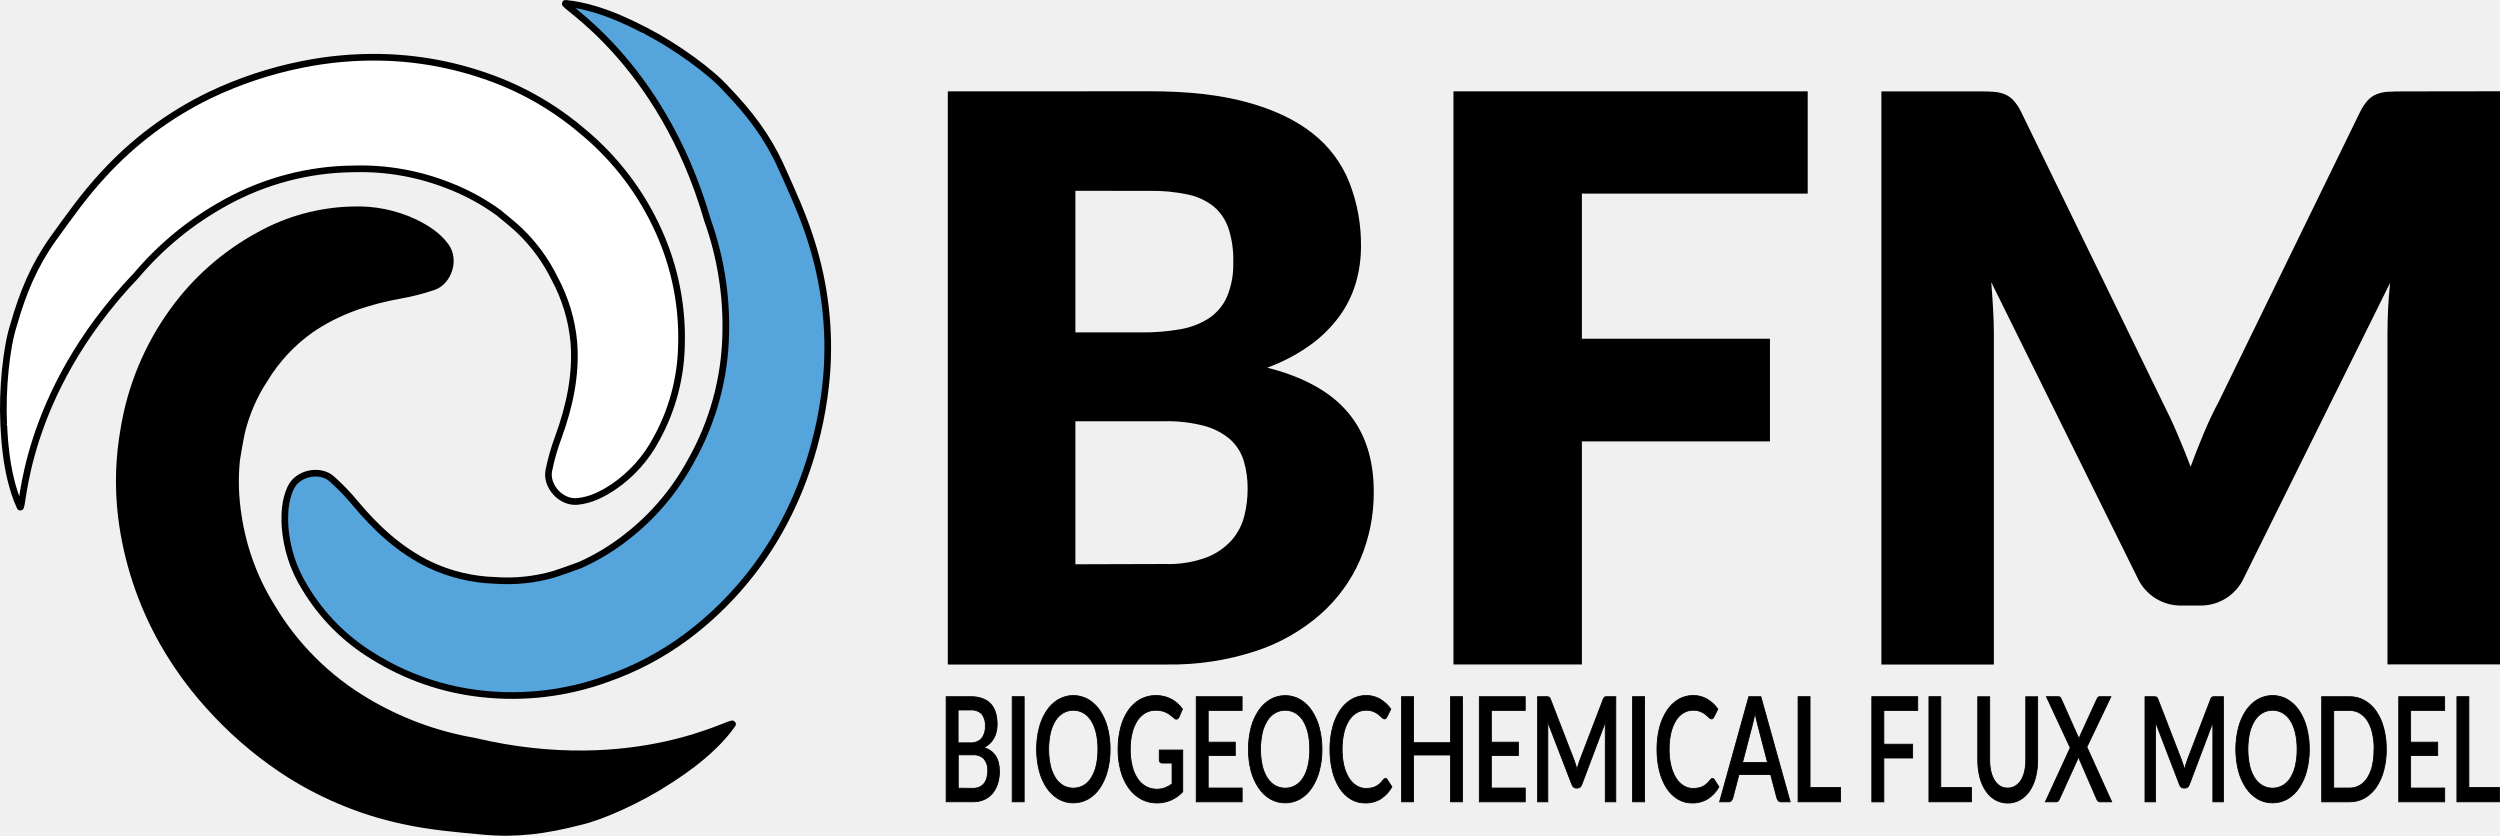
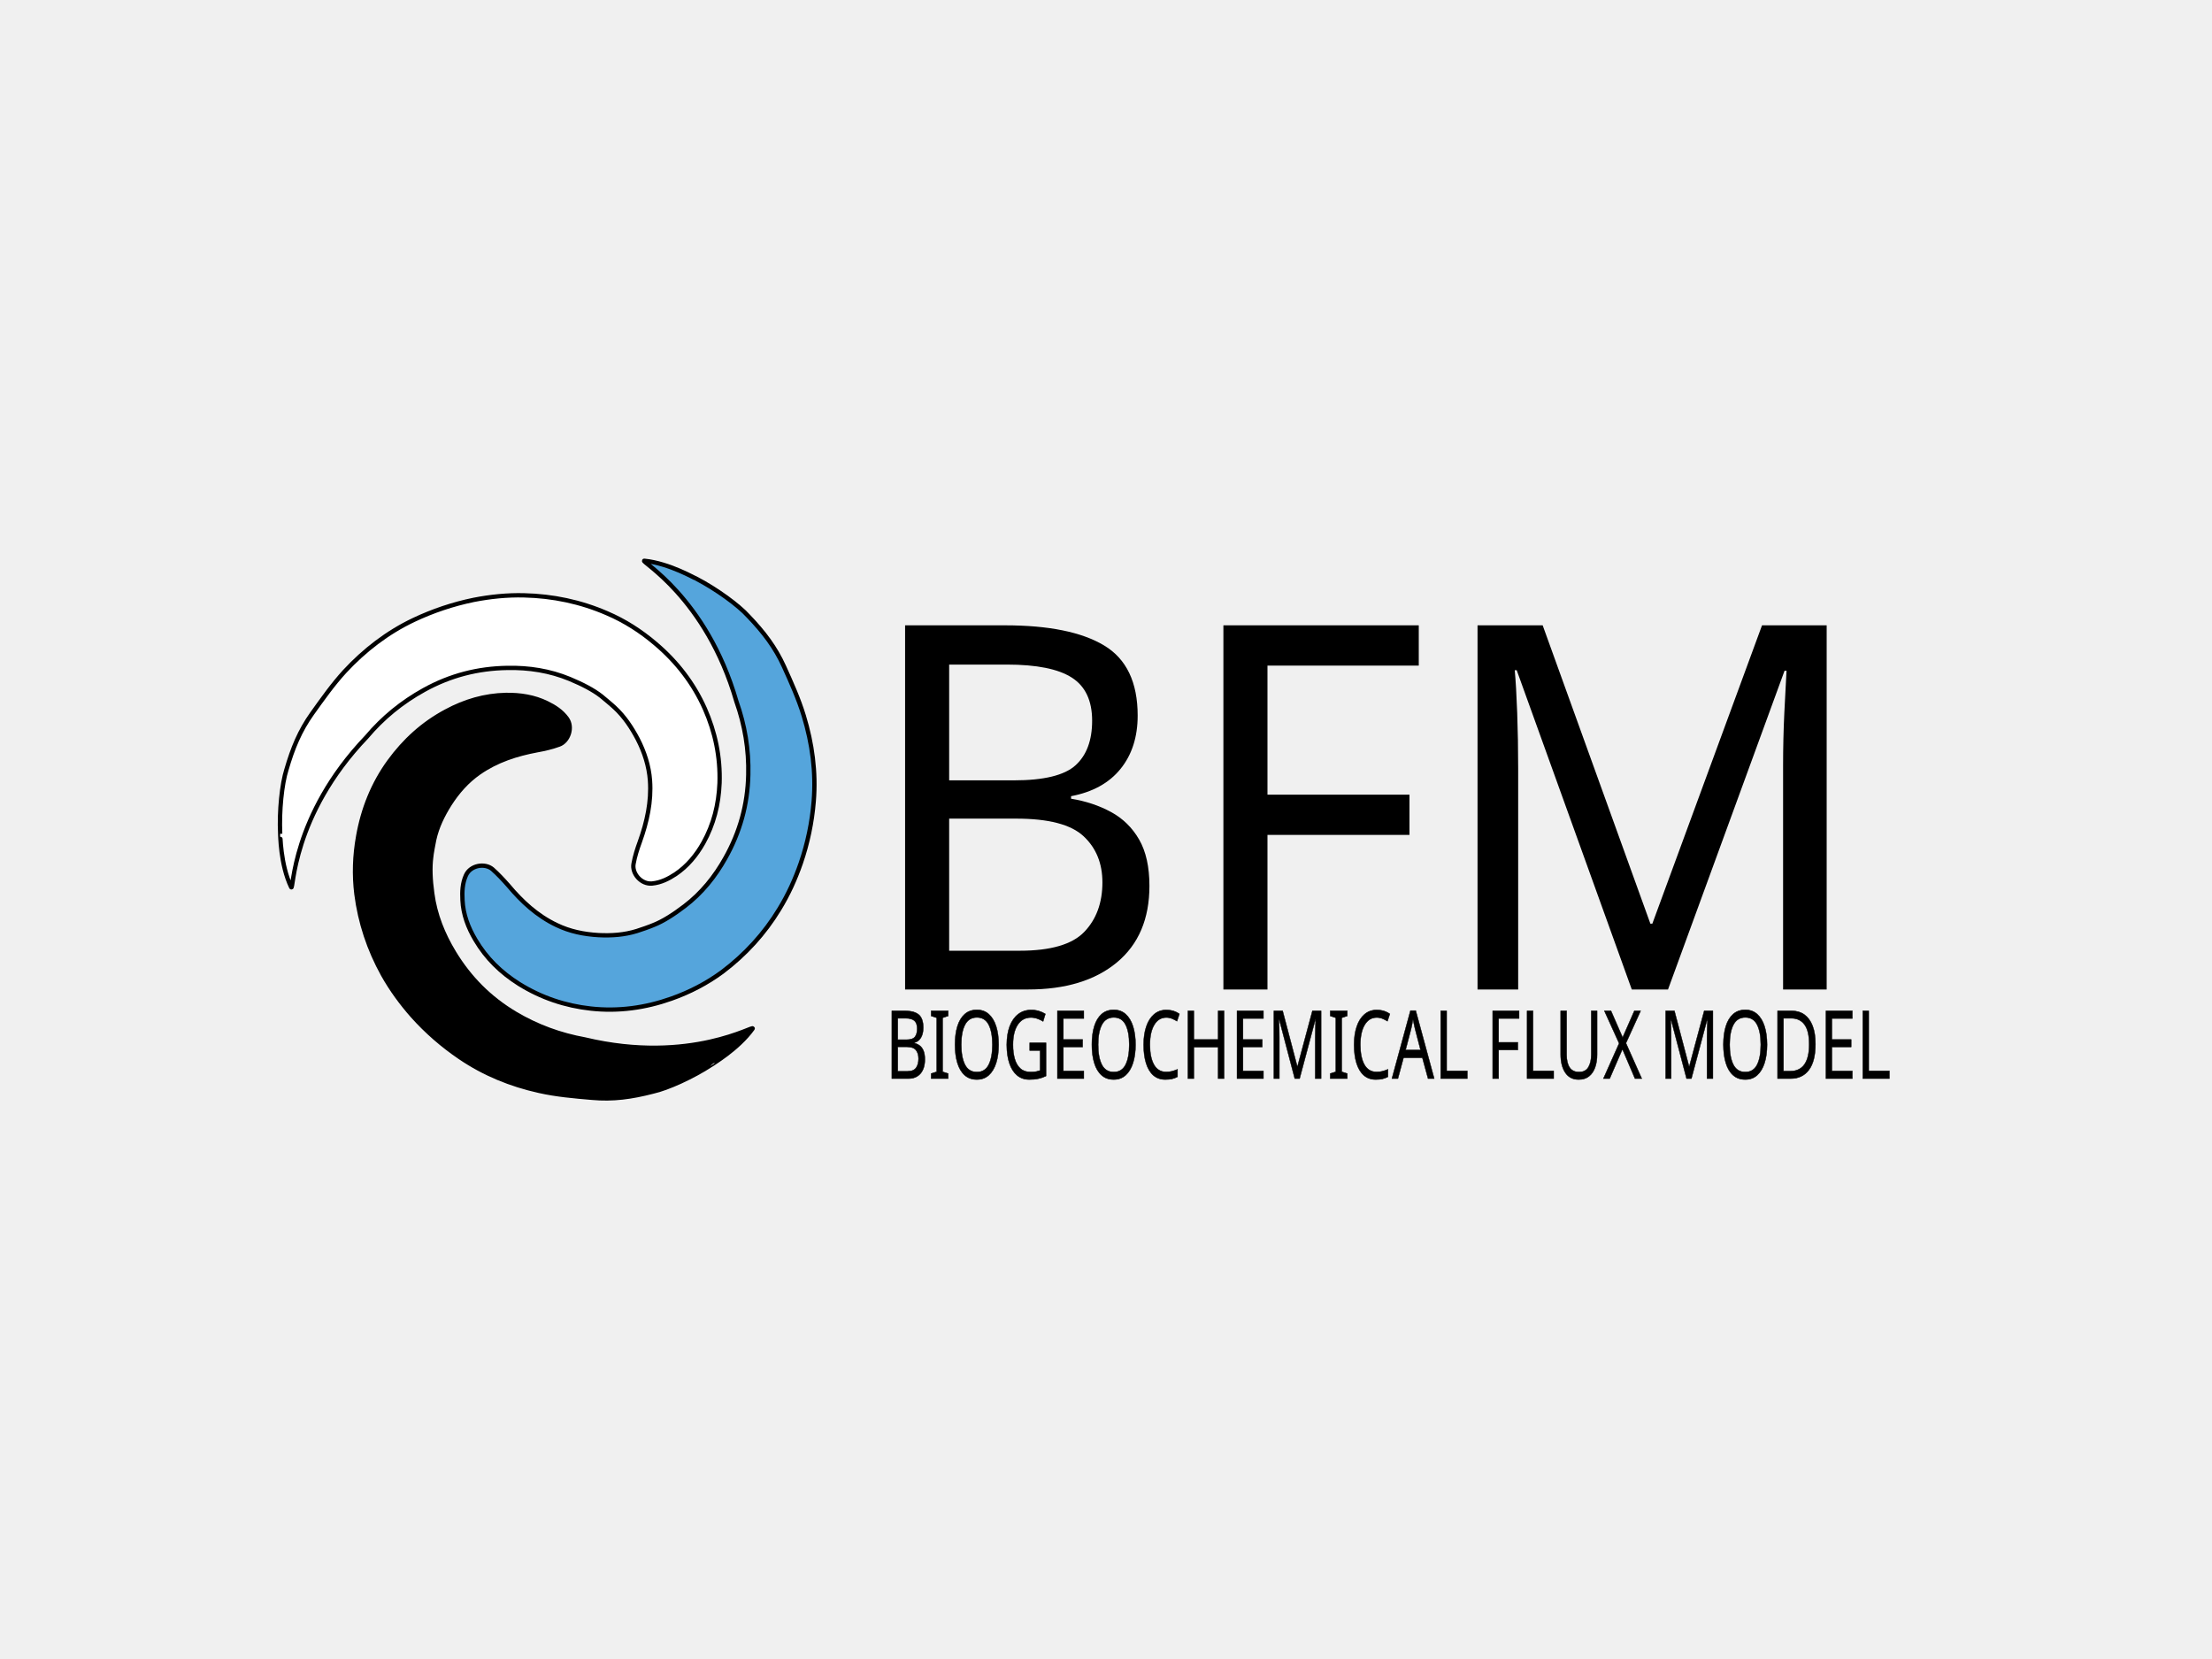
- <svg xmlns="http://www.w3.org/2000/svg" id="Layer_1" data-name="Layer 1" viewBox="0 0 750.26 250.8">
-   <defs>
-     <style>.cls-1,.cls-2,.cls-3,.cls-4{stroke:#000;stroke-miterlimit:10;}.cls-1{stroke-width:0.25px;}.cls-2{fill:#fff;}.cls-2,.cls-3,.cls-4{stroke-width:2px;}.cls-3{fill:#55a5dc;}</style>
-   </defs>
-   <path d="M473.73,286.05q17.11,0,29.13,3.31t19.61,9.32a35.22,35.22,0,0,1,11,14.64A51.2,51.2,0,0,1,537,332.57a39.08,39.08,0,0,1-1.59,11.15,32.85,32.85,0,0,1-5,10,39.73,39.73,0,0,1-8.73,8.56A54.06,54.06,0,0,1,508.87,369q16.32,4.14,24.14,13.35t7.82,23.84a51,51,0,0,1-4.08,20.43,46.54,46.54,0,0,1-12,16.46,55.85,55.85,0,0,1-19.43,11,81.33,81.33,0,0,1-26.41,4H413v-172Zm-22.44,29.87v42.5h19.95a63.2,63.2,0,0,0,11.45-.94,23.12,23.12,0,0,0,8.67-3.31,15,15,0,0,0,5.44-6.49,25.21,25.21,0,0,0,1.87-10.39,30.38,30.38,0,0,0-1.47-10.21,14.73,14.73,0,0,0-4.54-6.56A18.74,18.74,0,0,0,484.9,317a51.22,51.22,0,0,0-11.17-1.06Zm27,112a32.56,32.56,0,0,0,12.41-2,19.63,19.63,0,0,0,7.54-5.2,17.64,17.64,0,0,0,3.74-7.2,32.89,32.89,0,0,0,1-8.14,28.34,28.34,0,0,0-1.19-8.5,14.22,14.22,0,0,0-4.08-6.38,19.66,19.66,0,0,0-7.65-4,42.73,42.73,0,0,0-12-1.42H451.29V428Z" transform="translate(-128.56 -258.66)" />
-   <path d="M603.29,316.75v43.56h56.44v30.81H603.29v66.94H564.75v-172H671.06v30.7Z" transform="translate(-128.56 -258.66)" />
-   <path d="M878.82,286.05v172H845.05V359.13c0-2.28.05-4.76.17-7.44s.32-5.39.62-8.15L802,432a14.25,14.25,0,0,1-13.38,8.38h-5.21A14.25,14.25,0,0,1,770,432l-43.86-88.66c.23,2.83.41,5.61.57,8.32s.22,5.22.22,7.5v98.93H693.17v-172h29.24c1.66,0,3.12,0,4.36.12a10.7,10.7,0,0,1,3.35.71,7.48,7.48,0,0,1,2.66,1.83,14.34,14.34,0,0,1,2.32,3.48l42.51,87.24c1.51,3,3,6.1,4.36,9.33s2.74,6.53,4,9.92q1.92-5.21,4-10.16t4.48-9.44l42.39-86.89a14.34,14.34,0,0,1,2.32-3.48,7.48,7.48,0,0,1,2.66-1.83,10.64,10.64,0,0,1,3.35-.71c1.24-.08,2.7-.12,4.36-.12Z" transform="translate(-128.56 -258.66)" />
-   <path class="cls-1" d="M419.84,467.73a10,10,0,0,1,3.62.58,6.34,6.34,0,0,1,2.48,1.66,6.62,6.62,0,0,1,1.41,2.62,12,12,0,0,1,.46,3.47,9.66,9.66,0,0,1-.24,2.16,7.41,7.41,0,0,1-.74,1.95,6.61,6.61,0,0,1-1.25,1.63A6.5,6.5,0,0,1,423.8,483q4.69,1.42,4.7,7.12a12.23,12.23,0,0,1-.53,3.69,8.47,8.47,0,0,1-1.54,2.9,6.89,6.89,0,0,1-2.47,1.89,7.88,7.88,0,0,1-3.36.68h-8.1V467.73Zm-3.75,4v9.86h3.59a4.36,4.36,0,0,0,3.43-1.27,5.28,5.28,0,0,0,1.14-3.66,5.49,5.49,0,0,0-1.07-3.77,4.34,4.34,0,0,0-3.34-1.16Zm4.44,23.5a4.65,4.65,0,0,0,2.05-.41,3.66,3.66,0,0,0,1.37-1.11,4.49,4.49,0,0,0,.77-1.65A8.94,8.94,0,0,0,425,490a5.36,5.36,0,0,0-1.06-3.52,4.16,4.16,0,0,0-3.37-1.28h-4.43v10Z" transform="translate(-128.56 -258.66)" />
-   <path class="cls-1" d="M435.92,499.29h-3.6V467.73h3.6Z" transform="translate(-128.56 -258.66)" />
-   <path class="cls-1" d="M461.71,483.51a24.94,24.94,0,0,1-.79,6.47,17.1,17.1,0,0,1-2.25,5.09,11,11,0,0,1-3.49,3.35,9.08,9.08,0,0,1-9,0,11.21,11.21,0,0,1-3.49-3.35,16.61,16.61,0,0,1-2.25-5.09,26.52,26.52,0,0,1,0-12.93,16.73,16.73,0,0,1,2.25-5.11,11.1,11.1,0,0,1,3.49-3.35,9,9,0,0,1,9,0,10.9,10.9,0,0,1,3.49,3.35,17.23,17.23,0,0,1,2.25,5.11A24.8,24.8,0,0,1,461.71,483.51Zm-3.66,0a21.45,21.45,0,0,0-.52-4.89,12,12,0,0,0-1.47-3.68,6.89,6.89,0,0,0-2.33-2.32,6.19,6.19,0,0,0-6.12,0,7.07,7.07,0,0,0-2.33,2.32,12.26,12.26,0,0,0-1.49,3.68,23.35,23.35,0,0,0,0,9.8,12,12,0,0,0,1.49,3.67,7,7,0,0,0,2.33,2.3,6.25,6.25,0,0,0,6.12,0,6.82,6.82,0,0,0,2.33-2.3,11.73,11.73,0,0,0,1.47-3.67A21.5,21.5,0,0,0,458.05,483.51Z" transform="translate(-128.56 -258.66)" />
-   <path class="cls-1" d="M483.51,483.75v12.5a10.38,10.38,0,0,1-7.67,3.39,9.82,9.82,0,0,1-4.85-1.19,11.2,11.2,0,0,1-3.71-3.33,16.21,16.21,0,0,1-2.36-5.1,24.16,24.16,0,0,1-.83-6.51,25.25,25.25,0,0,1,.8-6.54,16.29,16.29,0,0,1,2.28-5.11,10.85,10.85,0,0,1,3.59-3.31,9.59,9.59,0,0,1,4.73-1.17,9.8,9.8,0,0,1,2.48.3,9.15,9.15,0,0,1,2.12.82,8.8,8.8,0,0,1,1.81,1.27,11.56,11.56,0,0,1,1.52,1.67l-1,2.34a1.12,1.12,0,0,1-.63.68.82.82,0,0,1-.82-.26l-.95-.79a7.12,7.12,0,0,0-1.14-.78,6.52,6.52,0,0,0-1.49-.59,7.35,7.35,0,0,0-2-.23,6.13,6.13,0,0,0-3.16.82,7.42,7.42,0,0,0-2.4,2.34,12.15,12.15,0,0,0-1.53,3.7,20,20,0,0,0-.54,4.84,20.35,20.35,0,0,0,.57,5.05,11.85,11.85,0,0,0,1.61,3.77,7.33,7.33,0,0,0,2.52,2.36,6.79,6.79,0,0,0,3.31.81,6.58,6.58,0,0,0,2.43-.42,9.12,9.12,0,0,0,2.1-1.16v-6.27h-3.09a.65.65,0,0,1-.55-.27,1.19,1.19,0,0,1-.2-.71v-2.92Z" transform="translate(-128.56 -258.66)" />
-   <path class="cls-1" d="M501.34,495.15l0,4.14H487.55V467.73h13.77v4.14H491.15v9.52h8.13v4h-8.13v9.75Z" transform="translate(-128.56 -258.66)" />
-   <path class="cls-1" d="M525.29,483.51a24.93,24.93,0,0,1-.8,6.47,16.61,16.61,0,0,1-2.25,5.09,10.87,10.87,0,0,1-3.48,3.35,9.08,9.08,0,0,1-9,0,11,11,0,0,1-3.49-3.35A16.86,16.86,0,0,1,504,490a26.85,26.85,0,0,1,0-12.93,17,17,0,0,1,2.26-5.11,10.9,10.9,0,0,1,3.49-3.35,9,9,0,0,1,9,0,10.77,10.77,0,0,1,3.48,3.35,16.73,16.73,0,0,1,2.25,5.11A24.79,24.79,0,0,1,525.29,483.51Zm-3.67,0a21.48,21.48,0,0,0-.51-4.89,12,12,0,0,0-1.47-3.68,7,7,0,0,0-2.33-2.32,6.18,6.18,0,0,0-6.12,0,7,7,0,0,0-2.33,2.32,12,12,0,0,0-1.49,3.68,23.35,23.35,0,0,0,0,9.8,11.74,11.74,0,0,0,1.49,3.67,6.91,6.91,0,0,0,2.33,2.3,6.25,6.25,0,0,0,6.12,0,6.91,6.91,0,0,0,2.33-2.3,11.73,11.73,0,0,0,1.47-3.67A21.53,21.53,0,0,0,521.62,483.51Z" transform="translate(-128.56 -258.66)" />
-   <path class="cls-1" d="M544.34,492.26a.61.61,0,0,1,.51.32l1.43,2.22a10.28,10.28,0,0,1-3.32,3.58,8.49,8.49,0,0,1-4.69,1.26,8.18,8.18,0,0,1-4.38-1.19,10.51,10.51,0,0,1-3.34-3.33,16.9,16.9,0,0,1-2.12-5.1,26.45,26.45,0,0,1-.75-6.51,25.6,25.6,0,0,1,.79-6.52,17,17,0,0,1,2.23-5.11,10.72,10.72,0,0,1,3.43-3.32,8.62,8.62,0,0,1,4.41-1.18,8,8,0,0,1,4.23,1.11,11.14,11.14,0,0,1,3.19,2.95l-1.19,2.38a1.64,1.64,0,0,1-.29.42.59.59,0,0,1-.46.18,1.09,1.09,0,0,1-.7-.41,11.92,11.92,0,0,0-1-.9,6.78,6.78,0,0,0-1.52-.9,5.64,5.64,0,0,0-2.28-.4,5.52,5.52,0,0,0-2.9.79,6.75,6.75,0,0,0-2.27,2.3,12.15,12.15,0,0,0-1.48,3.68,21,21,0,0,0-.53,4.93,20.26,20.26,0,0,0,.55,5,12.58,12.58,0,0,0,1.52,3.68,7.09,7.09,0,0,0,2.27,2.29,5.4,5.4,0,0,0,2.81.79,8.28,8.28,0,0,0,1.65-.15,4.62,4.62,0,0,0,1.34-.46,5.23,5.23,0,0,0,1.16-.8,8.42,8.42,0,0,0,1.08-1.18A.82.82,0,0,1,544.34,492.26Z" transform="translate(-128.56 -258.66)" />
-   <path class="cls-1" d="M567.46,467.73v31.56h-3.59V485.24H552.78v14.05h-3.6V467.73h3.6v13.81h11.09V467.73Z" transform="translate(-128.56 -258.66)" />
-   <path class="cls-1" d="M586.3,495.15v4.14H572.51V467.73h13.78v4.14H576.12v9.52h8.13v4h-8.13v9.75Z" transform="translate(-128.56 -258.66)" />
-   <path class="cls-1" d="M613.47,467.73v31.56h-3.16V477.66c0-.35,0-.73,0-1.15s0-.84.06-1.26L603.3,494c-.27.77-.7,1.16-1.27,1.16h-.51c-.58,0-1-.39-1.27-1.16L593,475.21c0,.42.05.84.07,1.27s0,.81,0,1.18v21.63H590V467.73h2.68a1.81,1.81,0,0,1,.74.12,1.29,1.29,0,0,1,.48.74L601,486.93c.16.42.3.86.44,1.3s.26.91.38,1.37c.12-.46.25-.93.39-1.39s.28-.9.44-1.32l7-18.3a1.24,1.24,0,0,1,.47-.74,1.84,1.84,0,0,1,.74-.12Z" transform="translate(-128.56 -258.66)" />
-   <path class="cls-1" d="M622.11,499.29H618.5V467.73h3.61Z" transform="translate(-128.56 -258.66)" />
-   <path class="cls-1" d="M642.49,492.26a.61.61,0,0,1,.5.32l1.43,2.22a10.28,10.28,0,0,1-3.32,3.58,8.49,8.49,0,0,1-4.69,1.26,8.18,8.18,0,0,1-4.38-1.19,10.61,10.61,0,0,1-3.34-3.33,16.9,16.9,0,0,1-2.12-5.1,26.45,26.45,0,0,1-.75-6.51,25.6,25.6,0,0,1,.79-6.52,17,17,0,0,1,2.23-5.11,10.72,10.72,0,0,1,3.43-3.32,8.63,8.63,0,0,1,4.42-1.18,8,8,0,0,1,4.22,1.11,11,11,0,0,1,3.19,2.95l-1.18,2.38a1.67,1.67,0,0,1-.3.42.59.59,0,0,1-.46.18,1.11,1.11,0,0,1-.7-.41,11.92,11.92,0,0,0-1-.9,6.78,6.78,0,0,0-1.52-.9,5.64,5.64,0,0,0-2.28-.4,5.52,5.52,0,0,0-2.9.79,6.75,6.75,0,0,0-2.27,2.3,12.41,12.41,0,0,0-1.48,3.68,21,21,0,0,0-.53,4.93,20.26,20.26,0,0,0,.55,5,12.58,12.58,0,0,0,1.52,3.68,7.19,7.19,0,0,0,2.27,2.29,5.4,5.4,0,0,0,2.81.79,8.28,8.28,0,0,0,1.65-.15,4.62,4.62,0,0,0,1.34-.46,5.23,5.23,0,0,0,1.16-.8,8.42,8.42,0,0,0,1.08-1.18A.84.84,0,0,1,642.49,492.26Z" transform="translate(-128.56 -258.66)" />
-   <path class="cls-1" d="M665.8,499.29H663a1,1,0,0,1-.77-.34,2.31,2.31,0,0,1-.44-.84l-1.85-7h-9.51l-1.84,7a2.12,2.12,0,0,1-.43.81.94.94,0,0,1-.77.37h-2.77l8.76-31.56H657ZM659,487.46l-3-11.53c-.24-.89-.5-2-.75-3.4-.11.69-.24,1.32-.37,1.9s-.26,1.08-.37,1.52l-3,11.51Z" transform="translate(-128.56 -258.66)" />
-   <path class="cls-1" d="M680.93,495v4.29H668.17V467.73h3.59V495Z" transform="translate(-128.56 -258.66)" />
-   <path class="cls-1" d="M693.91,471.87V482h8.64v4.14h-8.64v13.17H690.3V467.73h13.78v4.14Z" transform="translate(-128.56 -258.66)" />
-   <path class="cls-1" d="M720.21,495v4.29H707.44V467.73H711V495Z" transform="translate(-128.56 -258.66)" />
-   <path class="cls-1" d="M731.08,495.15a4.28,4.28,0,0,0,2.28-.61,5.37,5.37,0,0,0,1.71-1.71,8.58,8.58,0,0,0,1.06-2.64,14.6,14.6,0,0,0,.37-3.43v-19h3.57v19a20,20,0,0,1-.62,5.15,13.23,13.23,0,0,1-1.78,4.08,8.79,8.79,0,0,1-2.84,2.7,7.66,7.66,0,0,1-7.5,0,8.76,8.76,0,0,1-2.83-2.7,13.24,13.24,0,0,1-1.79-4.08,20.48,20.48,0,0,1-.62-5.15v-19h3.59v19a15.09,15.09,0,0,0,.37,3.43,9.07,9.07,0,0,0,1.06,2.66,5.28,5.28,0,0,0,1.7,1.72A4.24,4.24,0,0,0,731.08,495.15Z" transform="translate(-128.56 -258.66)" />
-   <path class="cls-1" d="M762.29,499.29h-3.58a.72.72,0,0,1-.59-.28,2.14,2.14,0,0,1-.37-.64l-5.5-12.64c0,.17-.08.34-.13.5a2.51,2.51,0,0,1-.16.46l-5.3,11.68a4.33,4.33,0,0,1-.38.64.64.64,0,0,1-.54.28h-3.35l7.46-16.22-7.15-15.34h3.56a.81.81,0,0,1,.56.17,1.38,1.38,0,0,1,.31.49l5.37,12.05.15-.52c.06-.18.12-.36.2-.55l5-10.89a1.68,1.68,0,0,1,.33-.56.6.6,0,0,1,.45-.19h3.42l-7.21,15.12Z" transform="translate(-128.56 -258.66)" />
-   <path class="cls-1" d="M795.81,467.73v31.56h-3.16V477.66c0-.35,0-.73,0-1.15s0-.84.07-1.26L785.64,494c-.28.77-.7,1.16-1.27,1.16h-.51c-.58,0-1-.39-1.27-1.16l-7.21-18.78c0,.42,0,.84.06,1.27s0,.81,0,1.18v21.63h-3.16V467.73H775a1.84,1.84,0,0,1,.74.12,1.24,1.24,0,0,1,.47.74l7.09,18.34c.16.42.3.86.44,1.3s.26.91.38,1.37c.12-.46.25-.93.39-1.39s.28-.9.43-1.32l7-18.3a1.29,1.29,0,0,1,.48-.74,1.81,1.81,0,0,1,.74-.12Z" transform="translate(-128.56 -258.66)" />
-   <path class="cls-1" d="M821.6,483.51a24.93,24.93,0,0,1-.8,6.47,16.61,16.61,0,0,1-2.25,5.09,10.87,10.87,0,0,1-3.48,3.35,9.08,9.08,0,0,1-9,0,11.11,11.11,0,0,1-3.49-3.35,16.61,16.61,0,0,1-2.25-5.09,26.52,26.52,0,0,1,0-12.93,16.73,16.73,0,0,1,2.25-5.11,11,11,0,0,1,3.49-3.35,9,9,0,0,1,9,0,10.77,10.77,0,0,1,3.48,3.35,16.73,16.73,0,0,1,2.25,5.11A24.79,24.79,0,0,1,821.6,483.51Zm-3.67,0a21.48,21.48,0,0,0-.51-4.89,12,12,0,0,0-1.47-3.68,7,7,0,0,0-2.33-2.32,6.18,6.18,0,0,0-6.12,0,7,7,0,0,0-2.33,2.32,12,12,0,0,0-1.49,3.68,23.35,23.35,0,0,0,0,9.8,11.74,11.74,0,0,0,1.49,3.67,6.91,6.91,0,0,0,2.33,2.3,6.25,6.25,0,0,0,6.12,0,6.91,6.91,0,0,0,2.33-2.3,11.73,11.73,0,0,0,1.47-3.67A21.53,21.53,0,0,0,817.93,483.51Z" transform="translate(-128.56 -258.66)" />
-   <path class="cls-1" d="M844.71,483.51a24.19,24.19,0,0,1-.8,6.41,16,16,0,0,1-2.25,5,10.67,10.67,0,0,1-3.48,3.23,9,9,0,0,1-4.52,1.15h-8.35V467.73h8.35a9.1,9.1,0,0,1,4.52,1.15,10.7,10.7,0,0,1,3.48,3.24,16,16,0,0,1,2.25,5A24.24,24.24,0,0,1,844.71,483.51Zm-3.67,0a20.9,20.9,0,0,0-.52-4.89,11.77,11.77,0,0,0-1.47-3.66,7,7,0,0,0-2.32-2.29,6,6,0,0,0-3.07-.8h-4.74v23.28h4.74a6,6,0,0,0,3.07-.79,6.85,6.85,0,0,0,2.32-2.29,11.77,11.77,0,0,0,1.47-3.66A20.81,20.81,0,0,0,841,483.51Z" transform="translate(-128.56 -258.66)" />
-   <path class="cls-1" d="M862.23,495.15l0,4.14H848.43V467.73h13.78v4.14H852v9.52h8.13v4H852v9.75Z" transform="translate(-128.56 -258.66)" />
-   <path class="cls-1" d="M878.66,495v4.29H865.89V467.73h3.59V495Z" transform="translate(-128.56 -258.66)" />
-   <path class="cls-2" d="M129.66,386c-.48-10.64.82-23.11,2.93-29.65,2.85-10,6.23-18.05,11.88-26C149.24,323.72,154,317,159.6,311a105.46,105.46,0,0,1,31.85-23.76,117.62,117.62,0,0,1,27.85-9.26,108.23,108.23,0,0,1,23.32-2.13A102.06,102.06,0,0,1,281,284.08a89.4,89.4,0,0,1,22.6,14.17A82.82,82.82,0,0,1,326.3,328.2a77.3,77.3,0,0,1,6.76,34.43,60.36,60.36,0,0,1-7.49,27.71,40.22,40.22,0,0,1-12.93,14.46c-3.24,2.11-6.65,3.94-10.76,4.34-5.1.51-9.49-4.72-8.63-9.21a64.72,64.72,0,0,1,2.87-10.06c3.34-9.2,5.41-18.56,4.66-28.44A49.67,49.67,0,0,0,295,342.24a50.89,50.89,0,0,0-10.51-14.39c-1-1-5.18-4.49-6.31-5.37a65,65,0,0,0-14.65-8,71.84,71.84,0,0,0-28.8-5.14,80.94,80.94,0,0,0-38.62,10.17,94.35,94.35,0,0,0-26.63,21.78c-34.91,36.48-33.8,71.89-34.91,69.5C129.66,400.07,129.83,386,129.66,386Z" transform="translate(-128.56 -258.66)" />
-   <path class="cls-3" d="M322.22,267.82c9.45,4.92,19.57,12.31,24.17,17.42,7.19,7.46,12.48,14.45,16.5,23.31,3.38,7.49,6.84,15,9.23,22.85a105.19,105.19,0,0,1,4.55,39.48,117.44,117.44,0,0,1-6,28.73,108,108,0,0,1-9.87,21.24,102.11,102.11,0,0,1-26.45,29.06,89.24,89.24,0,0,1-23.59,12.44,83,83,0,0,1-37.29,4.57,77.29,77.29,0,0,1-33.17-11.45,60.24,60.24,0,0,1-20.2-20.39,40.22,40.22,0,0,1-6-18.43c-.19-3.87-.06-7.73,1.65-11.49,2.12-4.67,8.84-5.84,12.3-2.85a66.33,66.33,0,0,1,7.26,7.54c6.28,7.51,13.33,14,22.25,18.31a49.53,49.53,0,0,0,19.48,4.67A50.47,50.47,0,0,0,294.78,431c1.35-.42,6.49-2.22,7.81-2.75a65.27,65.27,0,0,0,14.27-8.66,72,72,0,0,0,18.91-22.33,81,81,0,0,0,10.59-38.51,94.22,94.22,0,0,0-5.47-34c-14-48.51-45.2-65.33-42.57-65.08C310.08,260.77,322.13,268,322.22,267.82Z" transform="translate(-128.56 -258.66)" />
-   <path class="cls-4" d="M329.49,492.83c-8.94,5.8-20.36,11-27.07,12.47-10,2.58-18.72,3.75-28.41,2.88-8.18-.74-16.45-1.44-24.44-3.21A105.07,105.07,0,0,1,213,489.5a117.12,117.12,0,0,1-22.08-19.34,108,108,0,0,1-13.63-19A102.2,102.2,0,0,1,165,413.8a89.65,89.65,0,0,1,.79-26.66,83.05,83.05,0,0,1,14.38-34.71,77.31,77.31,0,0,1,26.29-23.24,60.35,60.35,0,0,1,27.69-7.55,40.2,40.2,0,0,1,19,3.84c3.46,1.73,6.76,3.75,9.19,7.09,3,4.14.73,10.57-3.58,12.11a66,66,0,0,1-10.13,2.6c-9.63,1.77-18.74,4.72-26.89,10.36a49.62,49.62,0,0,0-13.66,14.66A50.73,50.73,0,0,0,201,388.64c-.3,1.39-1.26,6.75-1.45,8.16a65,65,0,0,0,.52,16.68,71.61,71.61,0,0,0,10.13,27.45,81,81,0,0,0,28.3,28.18,94.41,94.41,0,0,0,32.26,11.95c49.12,11.67,79.11-7.19,77.6-5C341.59,485.74,329.4,492.69,329.49,492.83Z" transform="translate(-128.56 -258.66)" />
+ <svg xmlns="http://www.w3.org/2000/svg" version="1.1" id="Layer_1" x="0px" y="0px" viewBox="0 0 1024 768" style="enable-background:new 0 0 1024 768;" xml:space="preserve">
+   <style type="text/css">
+ 	.st0{font-family:'Lato-Black';}
+ 	.st1{font-size:236.114px;}
+ 	.st2{stroke:#000000;stroke-width:0.25;stroke-miterlimit:10;}
+ 	.st3{font-family:'Lato-Semibold';}
+ 	.st4{font-size:43.834px;}
+ 	.st5{fill:#FFFFFF;stroke:#000000;stroke-width:2;stroke-miterlimit:10;}
+ 	.st6{fill:#55A5DC;stroke:#000000;stroke-width:2;stroke-miterlimit:10;}
+ 	.st7{stroke:#000000;stroke-width:2;stroke-miterlimit:10;}
+ </style>
+   <text transform="matrix(0.9601 0 0 1 397 458.0596)" class="st0 st1">BFM</text>
+   <text transform="matrix(0.7 0 0 1 409.8721 499.292)" class="st2 st3 st4">BIOGEOCHEMICAL FLUX MODEL</text>
+   <g>
+     <path class="st5" d="M129.7,386c-0.5-10.6,0.8-23.1,2.9-29.7c2.9-10,6.2-18,11.9-26c4.8-6.7,9.6-13.5,15.1-19.5   c9.1-9.8,19.7-18,31.9-23.8c8.9-4.2,18.1-7.3,27.8-9.3c7.7-1.5,15.5-2.3,23.3-2.1c13.3,0.3,26.2,3,38.4,8.3   c8.2,3.5,15.7,8.3,22.6,14.2c9.8,8.3,17.5,18.3,22.7,30c4.8,10.9,7.2,22.3,6.8,34.4c-0.4,9.9-2.7,19.1-7.5,27.7   c-3.2,5.7-7.4,10.8-12.9,14.5c-3.2,2.1-6.7,3.9-10.8,4.3c-5.1,0.5-9.5-4.7-8.6-9.2c0.6-3.4,1.7-6.8,2.9-10.1   c3.3-9.2,5.4-18.6,4.7-28.4c-0.5-6.8-2.6-13.2-5.7-19.2c-2.8-5.3-6.1-10.3-10.5-14.4c-1-1-5.2-4.5-6.3-5.4c-3.7-2.9-8.7-5.5-14.7-8   c-9.2-3.8-18.9-5.3-28.8-5.1c-13.7,0.2-26.5,3.5-38.6,10.2c-10.3,5.7-19.1,12.9-26.6,21.8c-34.9,36.5-33.8,71.9-34.9,69.5   C129.7,400.1,129.8,386,129.7,386z" />
+     <path class="st6" d="M322.2,267.8c9.4,4.9,19.6,12.3,24.2,17.4c7.2,7.5,12.5,14.5,16.5,23.3c3.4,7.5,6.8,15,9.2,22.9   c3.9,12.8,5.7,26,4.6,39.5c-0.8,9.8-2.8,19.4-6,28.7c-2.6,7.5-5.8,14.5-9.9,21.2c-6.9,11.4-15.8,21.1-26.4,29.1   c-7.2,5.3-15.1,9.4-23.6,12.4c-12.1,4.3-24.6,6-37.3,4.6c-11.8-1.3-22.9-5-33.2-11.4c-8.4-5.3-15.2-11.9-20.2-20.4   c-3.4-5.7-5.7-11.8-6-18.4c-0.2-3.9-0.1-7.7,1.6-11.5c2.1-4.7,8.8-5.8,12.3-2.8c2.6,2.3,5,4.9,7.3,7.5c6.3,7.5,13.3,14,22.3,18.3   c6.2,3,12.7,4.3,19.5,4.7c6,0.3,11.9-0.1,17.7-1.9c1.4-0.4,6.5-2.2,7.8-2.8c4.3-1.7,9.2-4.8,14.3-8.7c7.9-6,14.1-13.7,18.9-22.3   c6.7-11.9,10.3-24.7,10.6-38.5c0.3-11.7-1.6-23-5.5-34c-14-48.5-45.2-65.3-42.6-65.1C310.1,260.8,322.1,268,322.2,267.8z" />
+     <path class="st7" d="M329.5,492.8c-8.9,5.8-20.4,11-27.1,12.5c-10,2.6-18.7,3.8-28.4,2.9c-8.2-0.7-16.4-1.4-24.4-3.2   c-13.1-2.9-25.4-7.9-36.6-15.5c-8.1-5.5-15.5-11.9-22.1-19.3c-5.2-5.9-9.8-12.2-13.6-19c-6.5-11.7-10.6-24.1-12.3-37.3   c-1.1-8.9-0.8-17.8,0.8-26.7c2.2-12.6,6.9-24.4,14.4-34.7c7-9.6,15.6-17.5,26.3-23.2c8.7-4.7,17.9-7.4,27.7-7.6   c6.6-0.1,13.1,0.9,19,3.8c3.5,1.7,6.8,3.8,9.2,7.1c3,4.1,0.7,10.6-3.6,12.1c-3.3,1.2-6.7,2-10.1,2.6c-9.6,1.8-18.7,4.7-26.9,10.4   c-5.6,3.9-10,8.9-13.7,14.7c-3.2,5.1-5.8,10.4-7.1,16.3c-0.3,1.4-1.3,6.7-1.4,8.2c-0.6,4.6-0.4,10.3,0.5,16.7   c1.3,9.9,5,19,10.1,27.4c7.1,11.7,16.4,21.1,28.3,28.2c10.1,6,20.8,9.9,32.3,12c49.1,11.7,79.1-7.2,77.6-5   C341.6,485.7,329.4,492.7,329.5,492.8z" />
+   </g>
</svg>
